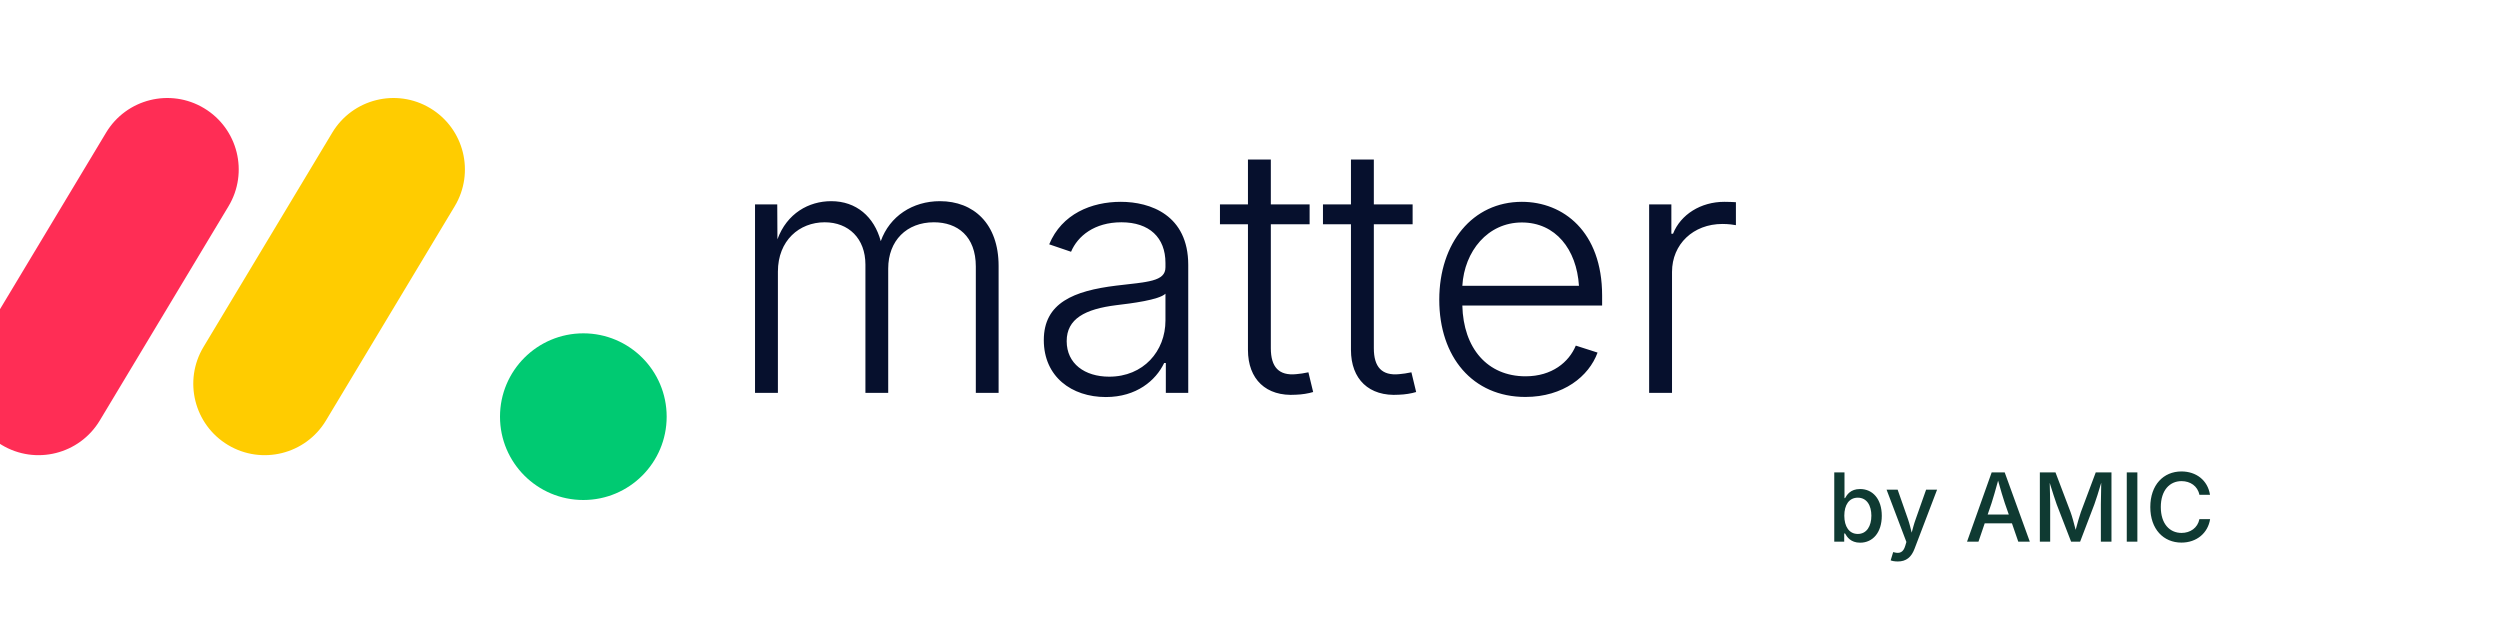
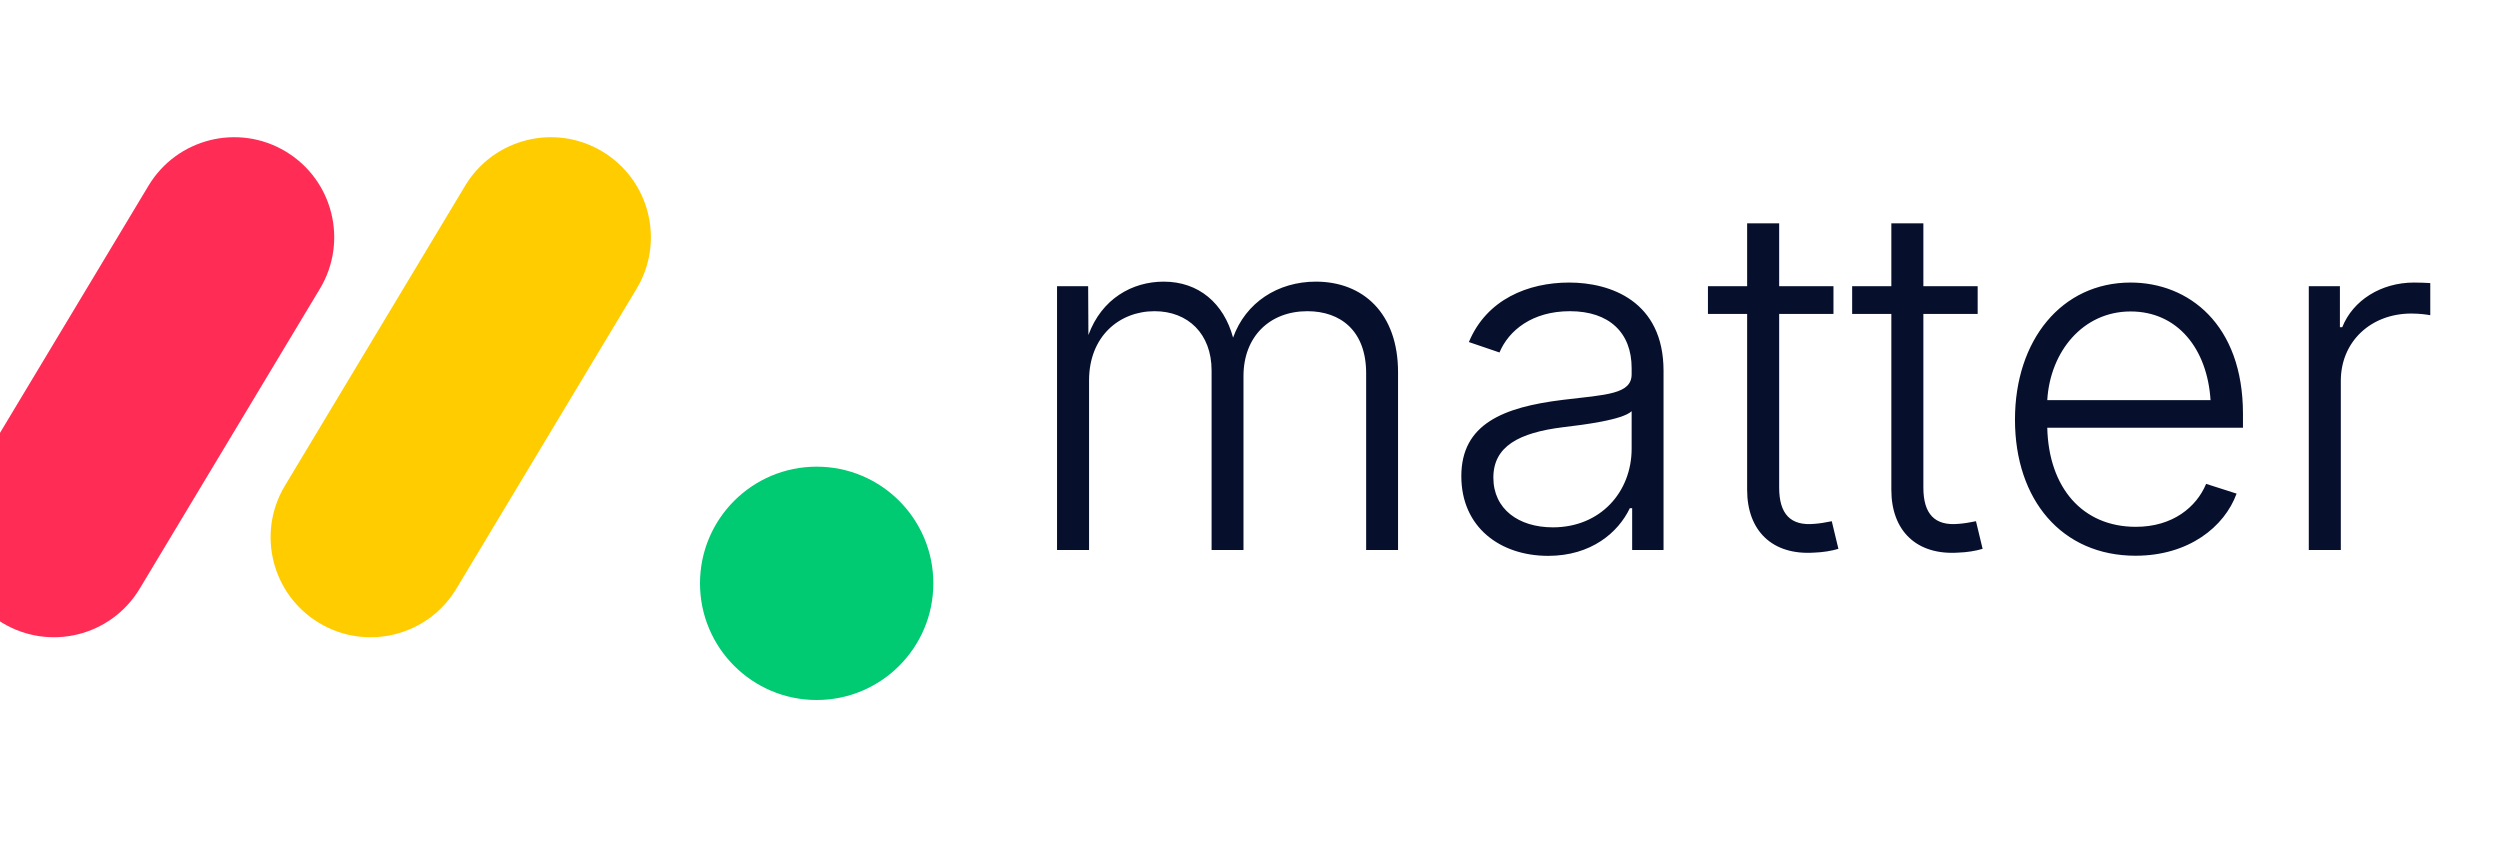
- <svg xmlns="http://www.w3.org/2000/svg" width="420" height="104" viewBox="0 0 420 104" fill="none" role="img" aria-labelledby="matter-logo-title">
+ <svg xmlns="http://www.w3.org/2000/svg" width="300" height="104" viewBox="0 0 300 104" fill="none" role="img" aria-labelledby="matter-logo-title">
  <g transform="translate(12 8)">
    <rect x="12" y="4" width="24" height="66" rx="12" transform="rotate(31 12 4)" fill="#FF2D55" />
    <rect x="50" y="4" width="24" height="66" rx="12" transform="rotate(31 50 4)" fill="#FFCC00" />
    <circle cx="86" cy="62" r="14" fill="#00CA72" />
  </g>
  <text x="122" y="66" fill="#06102D" font-family="Avenir Next, Comfortaa, Inter, Arial, sans-serif" font-size="58" font-weight="300">matter</text>
-   <text x="307" y="91" fill="#0F3A32" font-family="Avenir Next, Inter, Arial, sans-serif" font-size="16" font-weight="500">by AMIC</text>
</svg>
